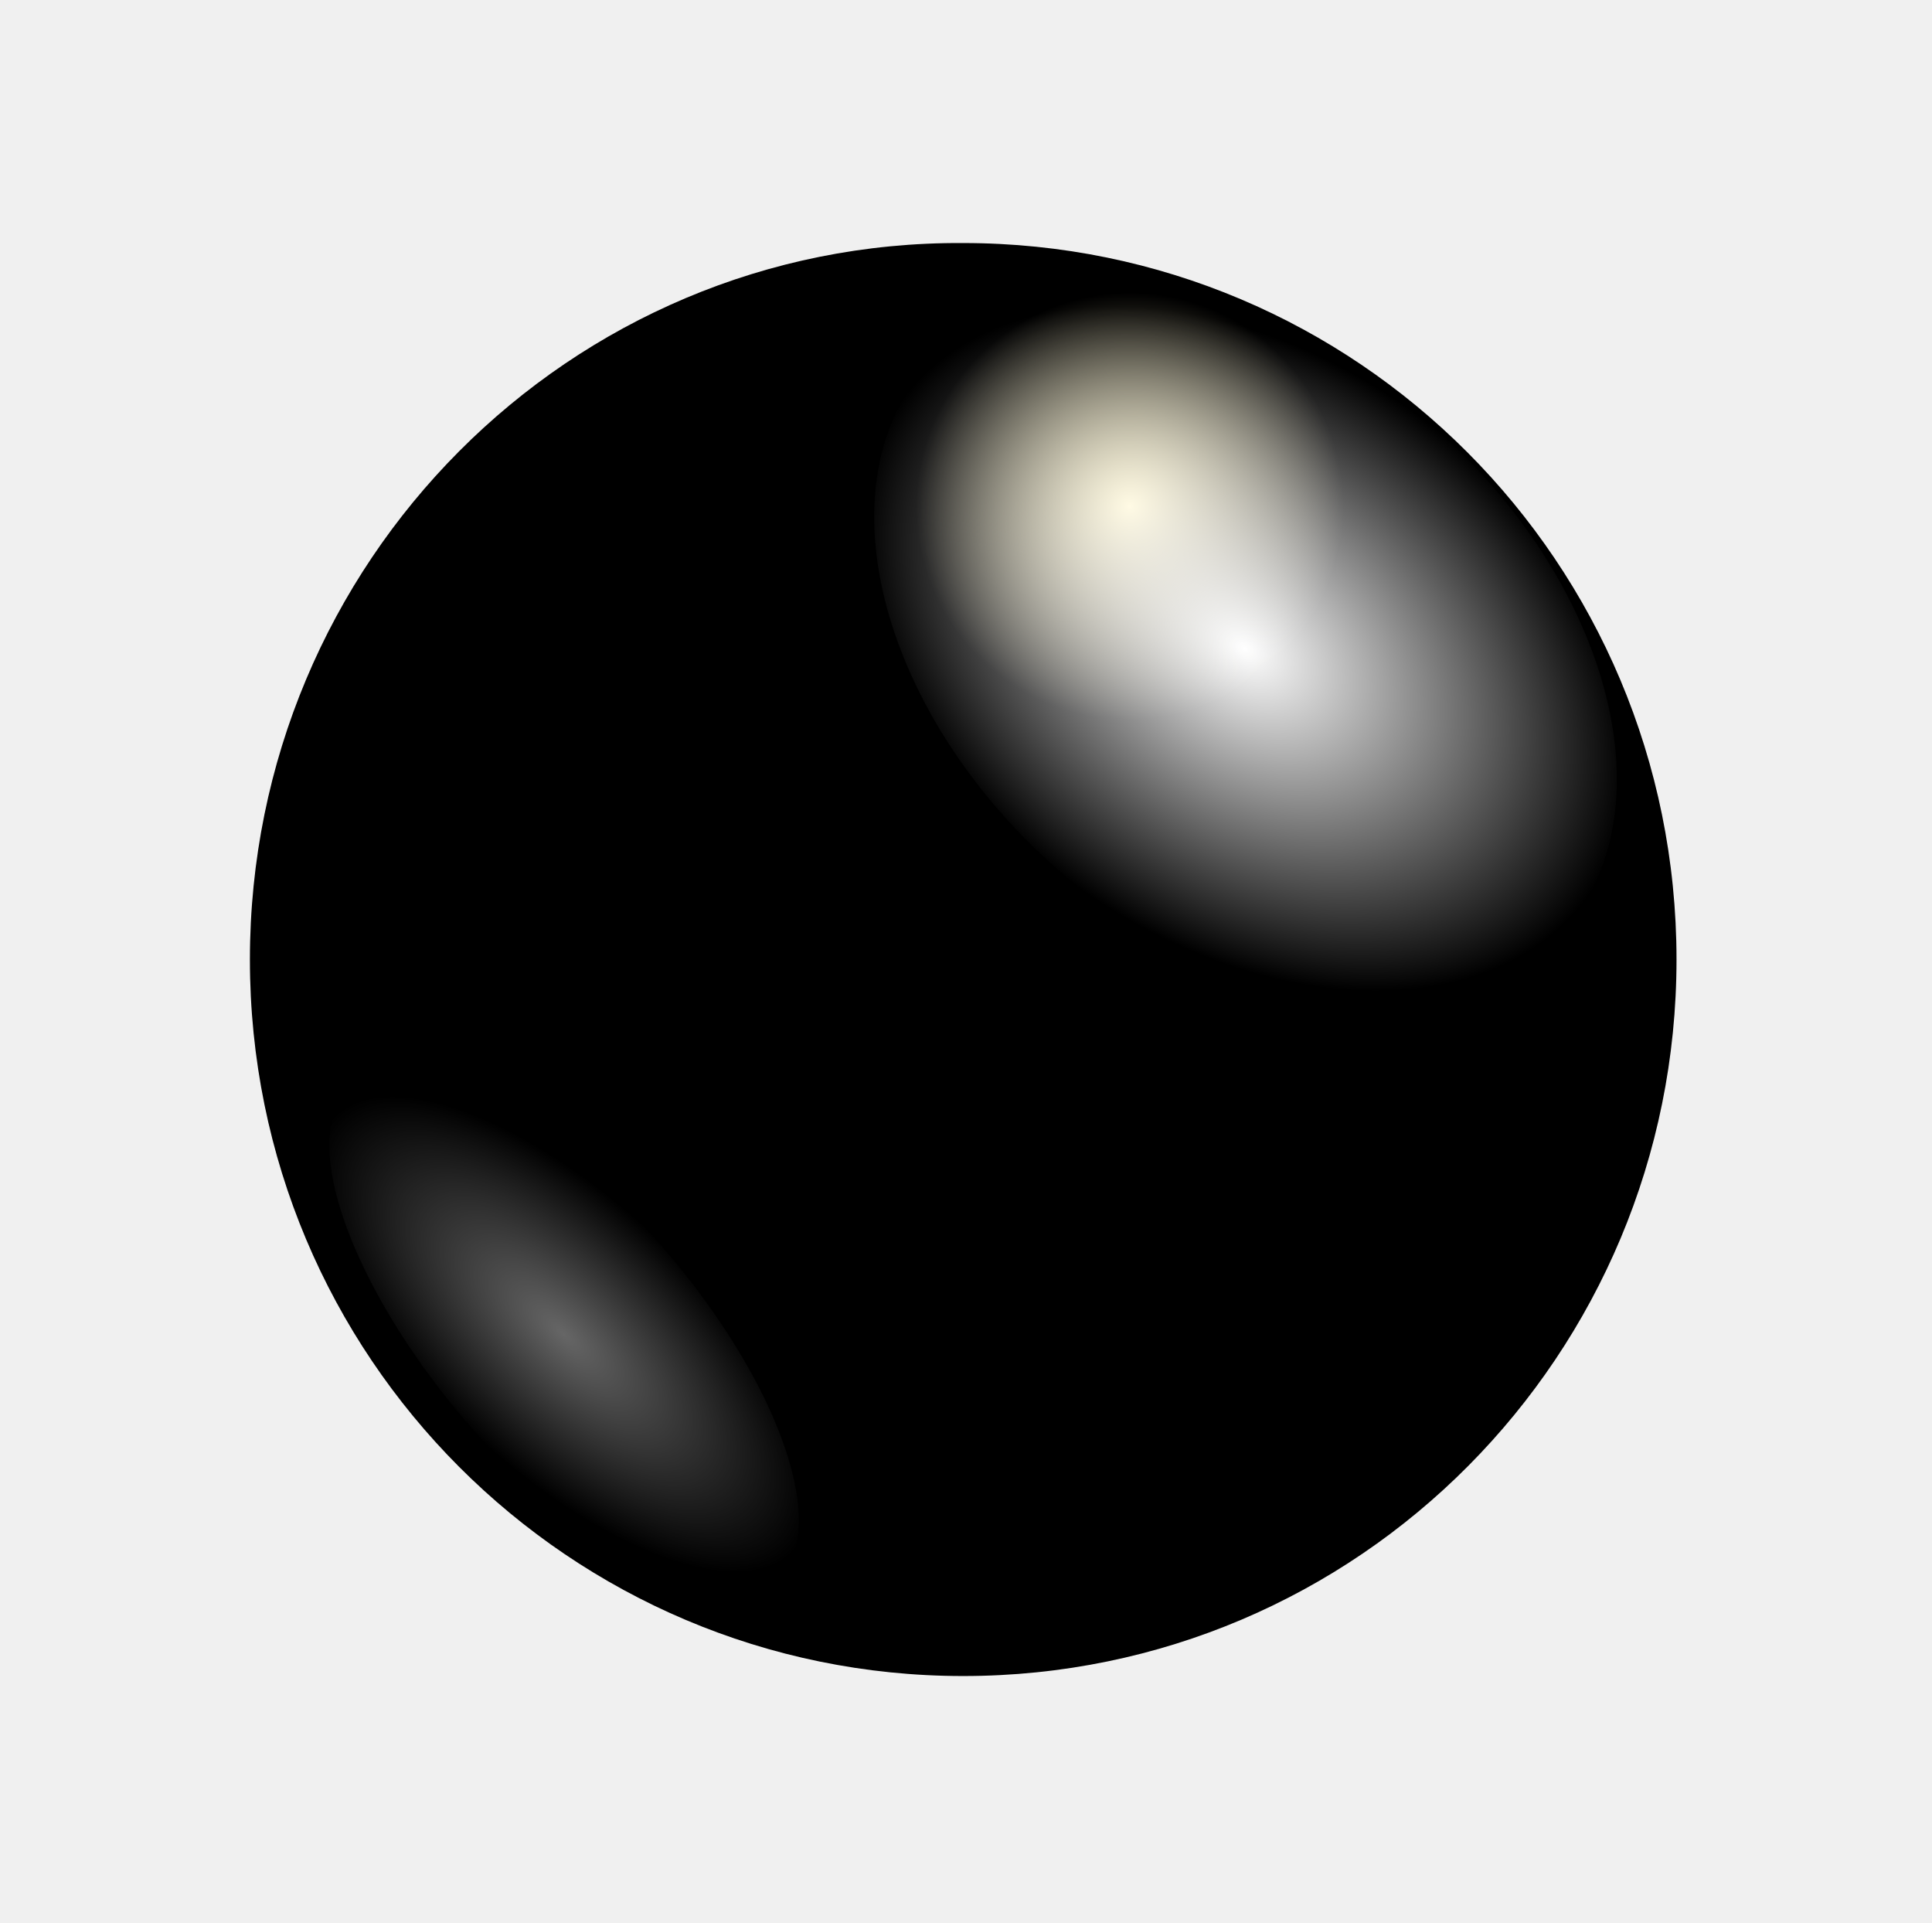
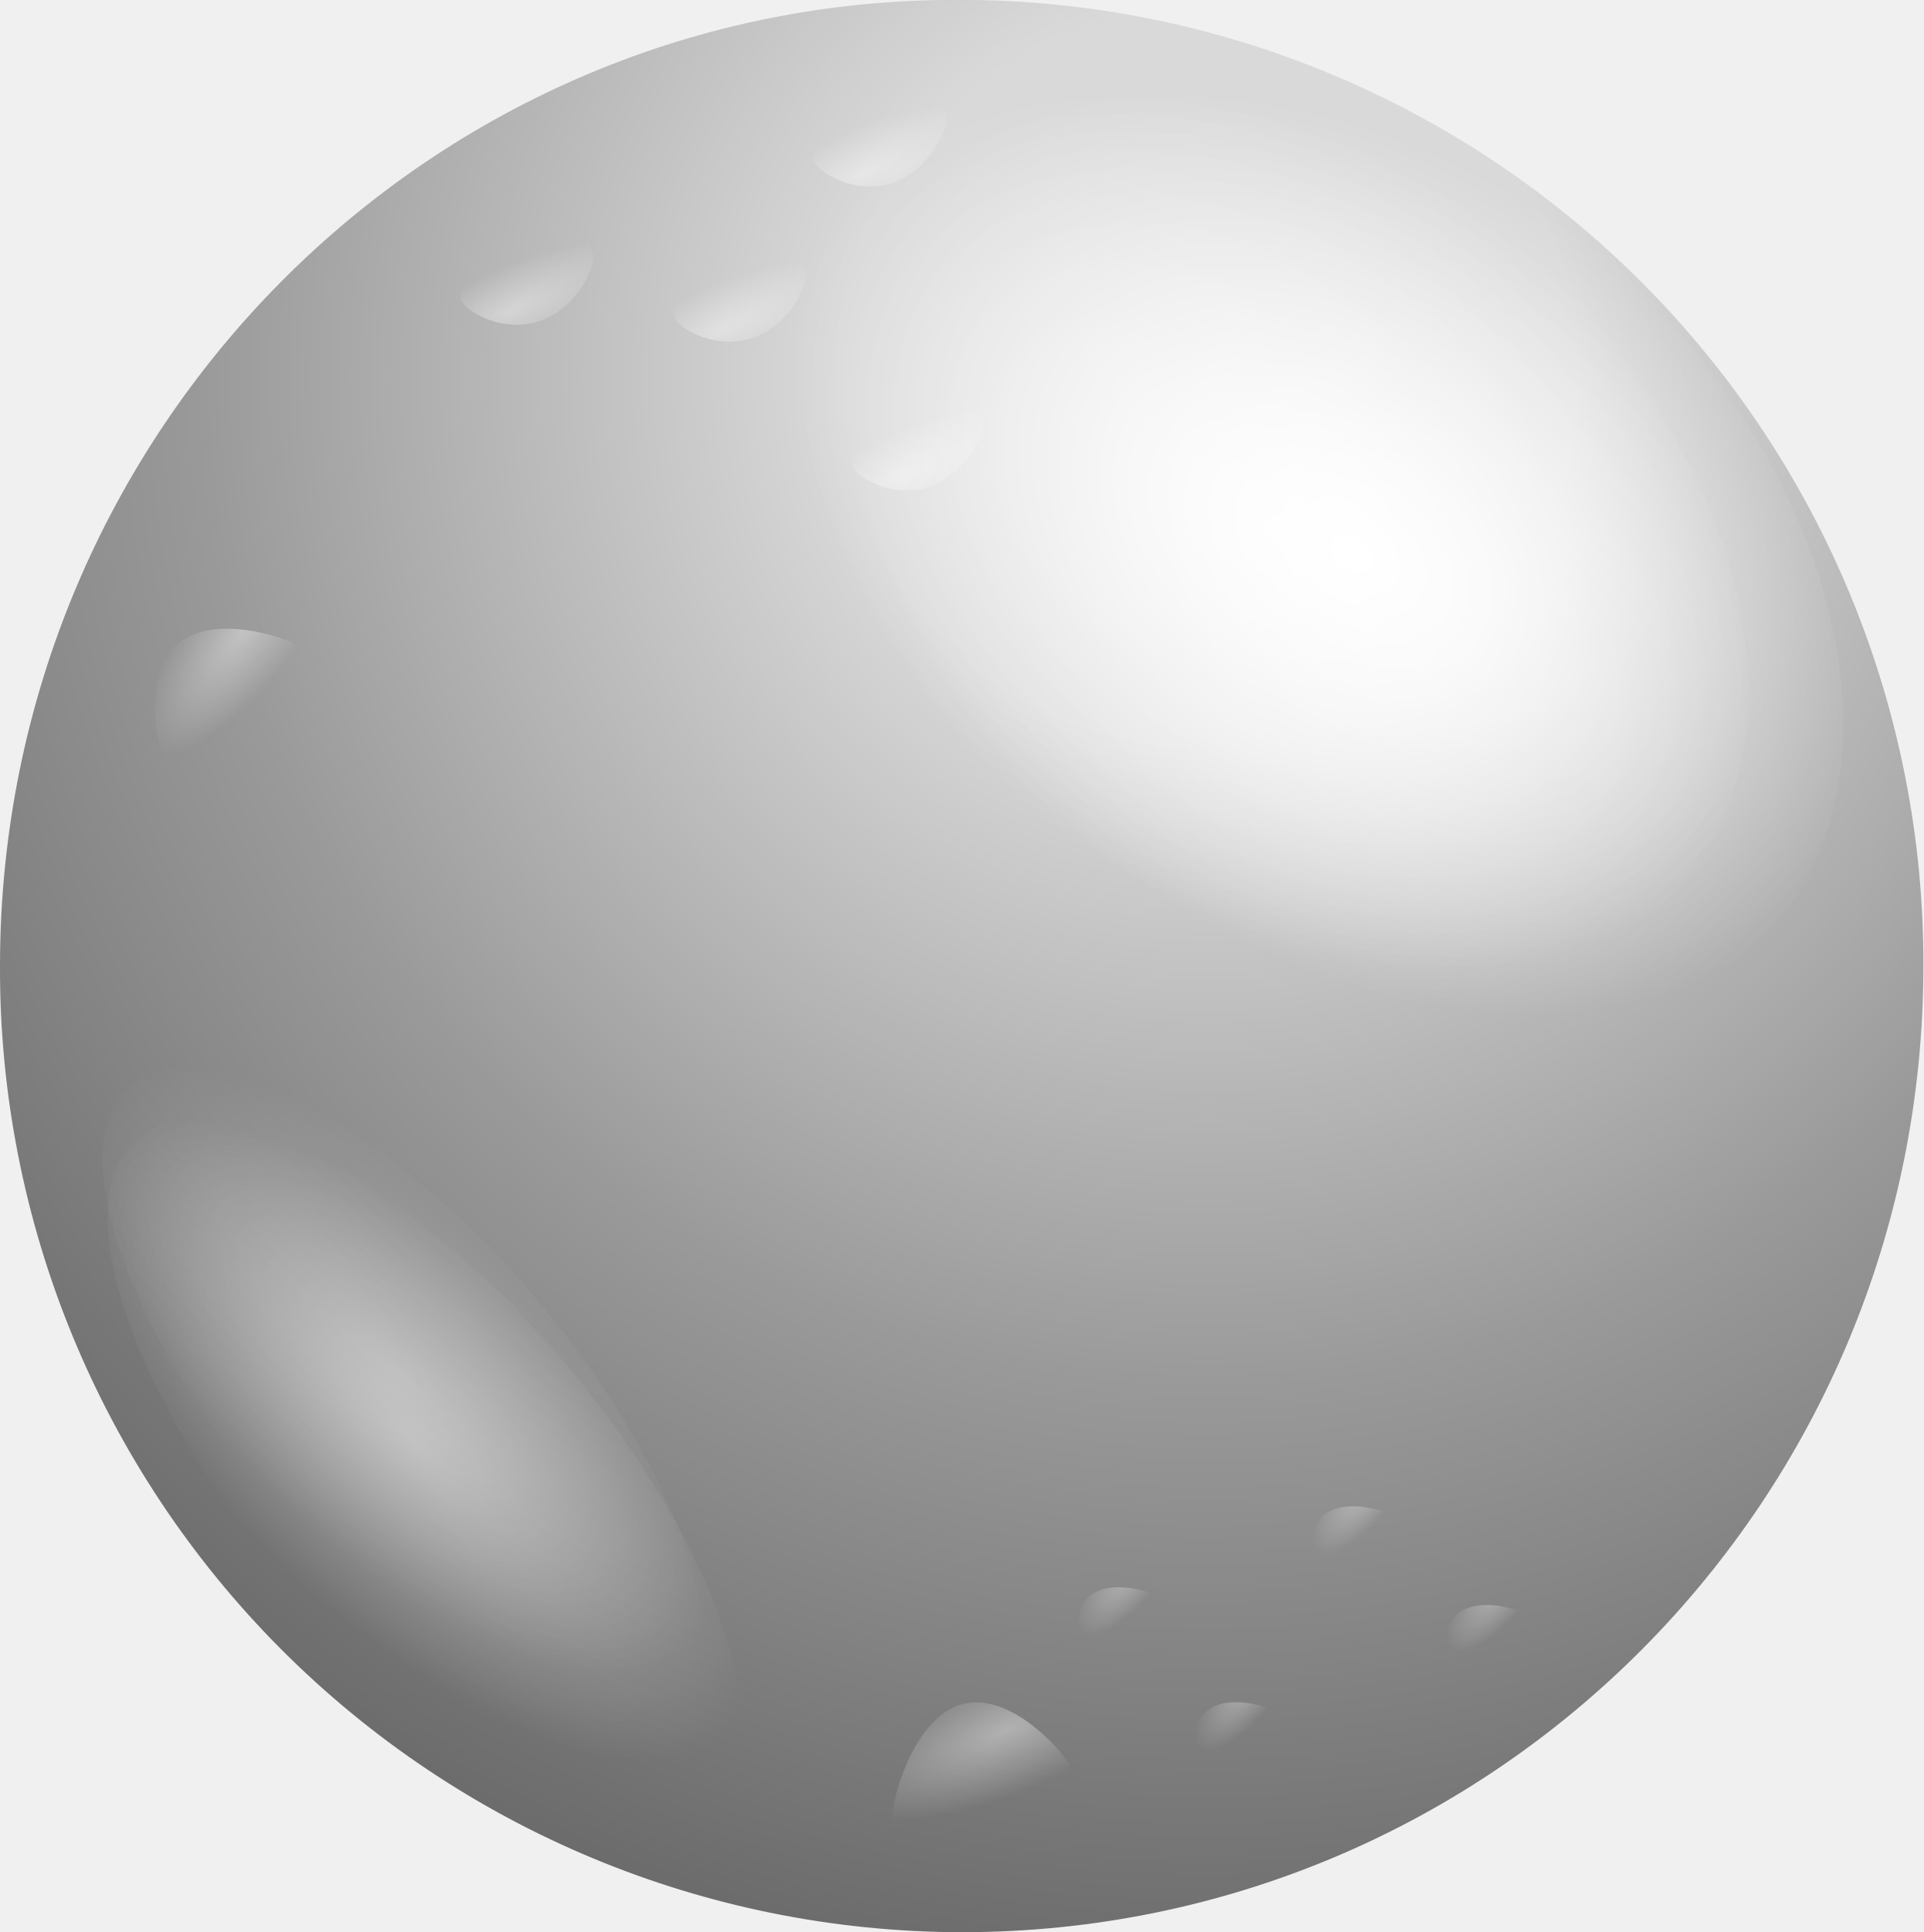
- <svg xmlns="http://www.w3.org/2000/svg" width="197" height="196" viewBox="0 0 197 196" fill="none">
-   <g clip-path="url(#clip0_1_321)">
-     <path d="M175.318 159.26L153.729 160.809L149.617 181.975L129.057 176.038L118.005 194.623L100.529 181.717L83.823 195.397L71.744 177.329L51.44 184.556L46.3 163.39L24.711 163.132L27.024 141.45L6.721 133.965L16.487 114.347L0.039 100.151L15.716 85.18L5.179 66.337L24.968 57.561L21.37 36.137L42.959 34.846L47.071 13.422L67.889 19.617L78.94 0.774L96.16 13.68L113.122 -0L124.945 18.068L145.505 10.841L150.645 32.007L172.234 32.265L169.664 53.947L189.968 61.433L180.458 81.05L196.65 95.246L181.229 110.217L191.767 129.06L171.977 137.836L175.318 159.26Z" fill="url(#paint0_linear_1_321)" />
-     <path d="M25.482 97.828C25.482 138.353 58.123 170.876 98.216 170.876C138.566 170.876 170.949 138.094 170.949 97.828C170.949 57.303 138.309 24.779 98.216 24.779C58.123 24.521 25.482 57.303 25.482 97.828Z" fill="url(#paint1_radial_1_321)" />
-     <path d="M109.524 90.084C91.019 74.855 83.823 51.882 93.333 38.718C102.842 25.554 125.716 26.844 144.477 42.074C162.982 57.303 170.178 80.275 160.669 93.44C150.902 106.862 128.029 105.313 109.524 90.084Z" fill="url(#paint2_radial_1_321)" />
-     <path opacity="0.4" d="M33.964 113.831C36.534 105.829 48.87 109.185 61.978 121.317C74.828 133.448 83.566 149.968 80.996 158.228C78.426 166.23 66.09 162.874 52.982 150.742C40.132 138.353 31.651 121.833 33.964 113.831Z" fill="url(#paint3_radial_1_321)" />
+ <svg xmlns="http://www.w3.org/2000/svg" xmlns:xlink="http://www.w3.org/1999/xlink" id="Capa_1" data-name="Capa 1" viewBox="0 0 191.14 191.97">
+   <defs>
+     <style>.cls-1{fill:none;}.cls-2{clip-path:url(#clip-path);}.cls-3{fill:url(#Degradado_sin_nombre_28);}.cls-4{fill:url(#Degradado_sin_nombre_3);}.cls-10,.cls-11,.cls-12,.cls-13,.cls-14,.cls-15,.cls-5,.cls-6,.cls-7,.cls-8,.cls-9{opacity:0.4;}.cls-10,.cls-11,.cls-12,.cls-13,.cls-14,.cls-15,.cls-17,.cls-5,.cls-6,.cls-7,.cls-8,.cls-9{isolation:isolate;}.cls-5{fill:url(#Degradado_sin_nombre_4);}.cls-6{fill:url(#Degradado_sin_nombre_3-2);}.cls-7{fill:url(#Degradado_sin_nombre_3-3);}.cls-8{fill:url(#Degradado_sin_nombre_3-4);}.cls-9{fill:url(#Degradado_sin_nombre_3-5);}.cls-10{fill:url(#Degradado_sin_nombre_3-6);}.cls-11{fill:url(#Degradado_sin_nombre_3-7);}.cls-12{fill:url(#Degradado_sin_nombre_3-8);}.cls-13{fill:url(#Degradado_sin_nombre_3-9);}.cls-14{fill:url(#Degradado_sin_nombre_3-10);}.cls-15{fill:url(#Degradado_sin_nombre_3-11);}.cls-16{opacity:0.78;fill:url(#Degradado_sin_nombre_3-12);}.cls-17{opacity:0.27;fill:url(#Degradado_sin_nombre_3-13);}</style>
+     <clipPath id="clip-path" transform="translate(-3.81 -2.48)">
+       <rect class="cls-1" x="0.19" y="0.3" width="196.61" height="195.4" />
+     </clipPath>
+     <radialGradient id="Degradado_sin_nombre_28" cx="-867.27" cy="642.08" r="1.31" gradientTransform="matrix(-138.29, 0, 0, 138.89, -119811.92, -89137.95)" gradientUnits="userSpaceOnUse">
+       <stop offset="0.2" stop-color="#d9d9d9" />
+       <stop offset="0.55" stop-color="#999" />
+       <stop offset="0.95" stop-color="#606060" />
+     </radialGradient>
+     <radialGradient id="Degradado_sin_nombre_3" cx="-866.44" cy="661.16" r="1.31" gradientTransform="matrix(-17.42, 24.05, 35.04, 25.38, -38122.41, 4115.24)" gradientUnits="userSpaceOnUse">
+       <stop offset="0" stop-color="#fff" />
+       <stop offset="1" stop-color="#fff" stop-opacity="0" />
+     </radialGradient>
+     <radialGradient id="Degradado_sin_nombre_4" cx="-889.8" cy="620.55" r="1.31" gradientTransform="matrix(-23.47, -22.14, -9.41, 9.97, -14999.56, -25741.65)" xlink:href="#Degradado_sin_nombre_3" />
+     <radialGradient id="Degradado_sin_nombre_3-2" cx="-875.55" cy="539.58" r="1.01" gradientTransform="matrix(-9.61, 10.83, 2.2, 5.57, -9573.07, 6541.95)" xlink:href="#Degradado_sin_nombre_3" />
+     <radialGradient id="Degradado_sin_nombre_3-3" cx="-879.81" cy="566.55" r="0.59" gradientTransform="matrix(-9.61, 10.83, 2.2, 5.57, -9573.07, 6541.95)" xlink:href="#Degradado_sin_nombre_3" />
+     <radialGradient id="Degradado_sin_nombre_3-4" cx="-876.68" cy="587.44" r="1.19" gradientTransform="matrix(-13.75, 4.53, -0.9, 5.92, -11422, 668.21)" xlink:href="#Degradado_sin_nombre_3" />
+     <radialGradient id="Degradado_sin_nombre_3-5" cx="-862.65" cy="538.52" r="1.19" gradientTransform="matrix(-9.93, 3.64, -0.81, 4.29, -8054.31, 864.88)" xlink:href="#Degradado_sin_nombre_3" />
+     <radialGradient id="Degradado_sin_nombre_3-6" cx="-864.86" cy="543.84" r="1.19" gradientTransform="matrix(-9.93, 3.64, -0.81, 4.29, -8054.31, 864.88)" xlink:href="#Degradado_sin_nombre_3" />
+     <radialGradient id="Degradado_sin_nombre_3-7" cx="-860.33" cy="536.16" r="1.19" gradientTransform="matrix(-9.93, 3.64, -0.81, 4.29, -8054.31, 864.88)" xlink:href="#Degradado_sin_nombre_3" />
+     <radialGradient id="Degradado_sin_nombre_3-8" cx="-863.84" cy="535.94" r="1.19" gradientTransform="matrix(-9.93, 3.64, -0.81, 4.29, -8054.31, 864.88)" xlink:href="#Degradado_sin_nombre_3" />
+     <radialGradient id="Degradado_sin_nombre_3-9" cx="-881.88" cy="568.84" r="0.59" gradientTransform="matrix(-9.61, 10.83, 2.2, 5.57, -9573.07, 6541.95)" xlink:href="#Degradado_sin_nombre_3" />
+     <radialGradient id="Degradado_sin_nombre_3-10" cx="-881.2" cy="565.76" r="0.59" gradientTransform="matrix(-9.61, 10.83, 2.2, 5.57, -9573.07, 6541.95)" xlink:href="#Degradado_sin_nombre_3" />
+     <radialGradient id="Degradado_sin_nombre_3-11" cx="-879.29" cy="563.5" r="0.59" gradientTransform="matrix(-9.61, 10.83, 2.2, 5.57, -9573.07, 6541.95)" xlink:href="#Degradado_sin_nombre_3" />
+     <radialGradient id="Degradado_sin_nombre_3-12" cx="-866.36" cy="661" r="1.25" xlink:href="#Degradado_sin_nombre_3" />
+     <radialGradient id="Degradado_sin_nombre_3-13" cx="-889.6" cy="620.28" r="1.25" gradientTransform="matrix(-23.47, -22.14, -9.41, 9.97, -14999.56, -25741.65)" xlink:href="#Degradado_sin_nombre_3" />
+   </defs>
+   <g class="cls-2">
+     <path class="cls-3" d="M3.81,98.47a95.69,95.69,0,0,0,95.57,96c53,0,95.57-43.07,95.57-96a95.69,95.69,0,0,0-95.57-96C46.7,2.14,3.81,45.22,3.81,98.47Z" transform="translate(-3.81 -2.48)" />
+     <path class="cls-4" d="M114.24,88.29C89.93,68.28,80.47,38.1,93,20.8s42.55-15.6,67.2,4.41c24.32,20,33.77,50.19,21.28,67.49C168.61,110.34,138.56,108.3,114.24,88.29Z" transform="translate(-3.81 -2.48)" />
+     <path class="cls-5" d="M15,119.5c3.38-10.52,19.59-6.11,36.82,9.83,16.88,15.94,28.36,37.65,25,48.5C73.38,188.35,57.17,183.94,40,168,23.06,151.72,11.92,130,15,119.5Z" transform="translate(-3.81 -2.48)" />
+     <path class="cls-6" d="M21.63,81.34C20.12,80.11,17.44,71,20.92,67s11.81-1.13,13.37.11-.07,5.32-3.54,9.3S23.16,82.48,21.63,81.34Z" transform="translate(-3.81 -2.48)" />
+     <path class="cls-7" d="M123.81,181.28c-.88-.73-2.46-6.11-.41-8.46s6.95-.66,7.87.07,0,3.13-2.09,5.47S124.71,182,123.81,181.28Z" transform="translate(-3.81 -2.48)" />
+     <path class="cls-8" d="M92.53,184.67c-.68-1.82,1.6-11.08,6.61-12.77s10.77,5,11.5,6.81-1.82,7.56-6.82,9.25S93.28,186.42,92.53,184.67Z" transform="translate(-3.81 -2.48)" />
+     <path class="cls-9" d="M70.81,34c-.44-1.29,1.45-8,5.07-9.38s7.54,3.27,8,4.58S82.38,34.65,78.76,36,71.29,35.2,70.81,34Z" transform="translate(-3.81 -2.48)" />
+     <path class="cls-10" d="M88.44,48.72c-.44-1.29,1.45-8,5.07-9.38s7.55,3.27,8,4.58S100,49.41,96.4,50.77,88.92,50,88.44,48.72Z" transform="translate(-3.81 -2.48)" />
+     <path class="cls-11" d="M49.64,32.28c-.43-1.29,1.45-8,5.07-9.37s7.55,3.26,8,4.57S61.22,33,57.6,34.33,50.13,33.52,49.64,32.28Z" transform="translate(-3.81 -2.48)" />
+     <path class="cls-12" d="M84.74,18.53c-.44-1.29,1.45-8,5.07-9.38s7.54,3.27,8,4.58-1.51,5.49-5.13,6.85S85.22,19.76,84.74,18.53Z" transform="translate(-3.81 -2.48)" />
+     <path class="cls-13" d="M148.75,171.61c-.89-.72-2.47-6.11-.42-8.45s6.95-.67,7.87.06,0,3.13-2.08,5.48S149.65,172.28,148.75,171.61Z" transform="translate(-3.81 -2.48)" />
+     <path class="cls-14" d="M135.45,161.8c-.89-.72-2.47-6.11-.42-8.45s6.95-.67,7.87.06,0,3.13-2.09,5.48S136.34,162.47,135.45,161.8Z" transform="translate(-3.81 -2.48)" />
+     <path class="cls-15" d="M112.17,169.85c-.88-.72-2.46-6.11-.42-8.45s7-.67,7.87.06,0,3.13-2.08,5.48S113.07,170.52,112.17,169.85Z" transform="translate(-3.81 -2.48)" />
  </g>
-   <defs>
-     <radialGradient id="paint1_radial_1_321" cx="0" cy="0" r="1" gradientUnits="userSpaceOnUse" gradientTransform="translate(115.048 51.8418) rotate(180) scale(138.288 138.887)">
-       <stop stop-color="#FFF4C3" />
-       <stop offset="0.156" stop-color="#aliceblue" />
-       <stop offset="1" stop-color="#aliceblue" />
-     </radialGradient>
-     <radialGradient id="paint2_radial_1_321" cx="0" cy="0" r="1" gradientUnits="userSpaceOnUse" gradientTransform="translate(126.906 66.133) rotate(125.917) scale(29.6967 43.2639)">
-       <stop stop-color="white" />
-       <stop offset="1" stop-color="white" stop-opacity="0" />
-     </radialGradient>
-     <radialGradient id="paint3_radial_1_321" cx="0" cy="0" r="1" gradientUnits="userSpaceOnUse" gradientTransform="translate(57.474 136.025) rotate(-136.666) scale(32.2667 13.7085)">
-       <stop stop-color="white" />
-       <stop offset="1" stop-color="white" stop-opacity="0" />
-     </radialGradient>
-     <clipPath id="clip0_1_321">
-       <rect width="196.611" height="195.398" fill="white" transform="translate(0.0385742)" />
-     </clipPath>
-   </defs>
+   <path class="cls-16" d="M108.61,84.39c-23-19-32-47.6-20.17-64s40.34-14.79,63.72,4.18c23.05,19,32,47.6,20.17,64C160.16,105.29,131.67,103.36,108.61,84.39Z" transform="translate(-3.81 -2.48)" />
+   <path class="cls-17" d="M14.47,114c3.2-10,18.57-5.79,34.9,9.33,16,15.11,26.9,35.7,23.7,46-3.2,10-18.57,5.78-34.9-9.33C22.16,144.52,11.59,123.94,14.47,114Z" transform="translate(-3.81 -2.48)" />
</svg>
